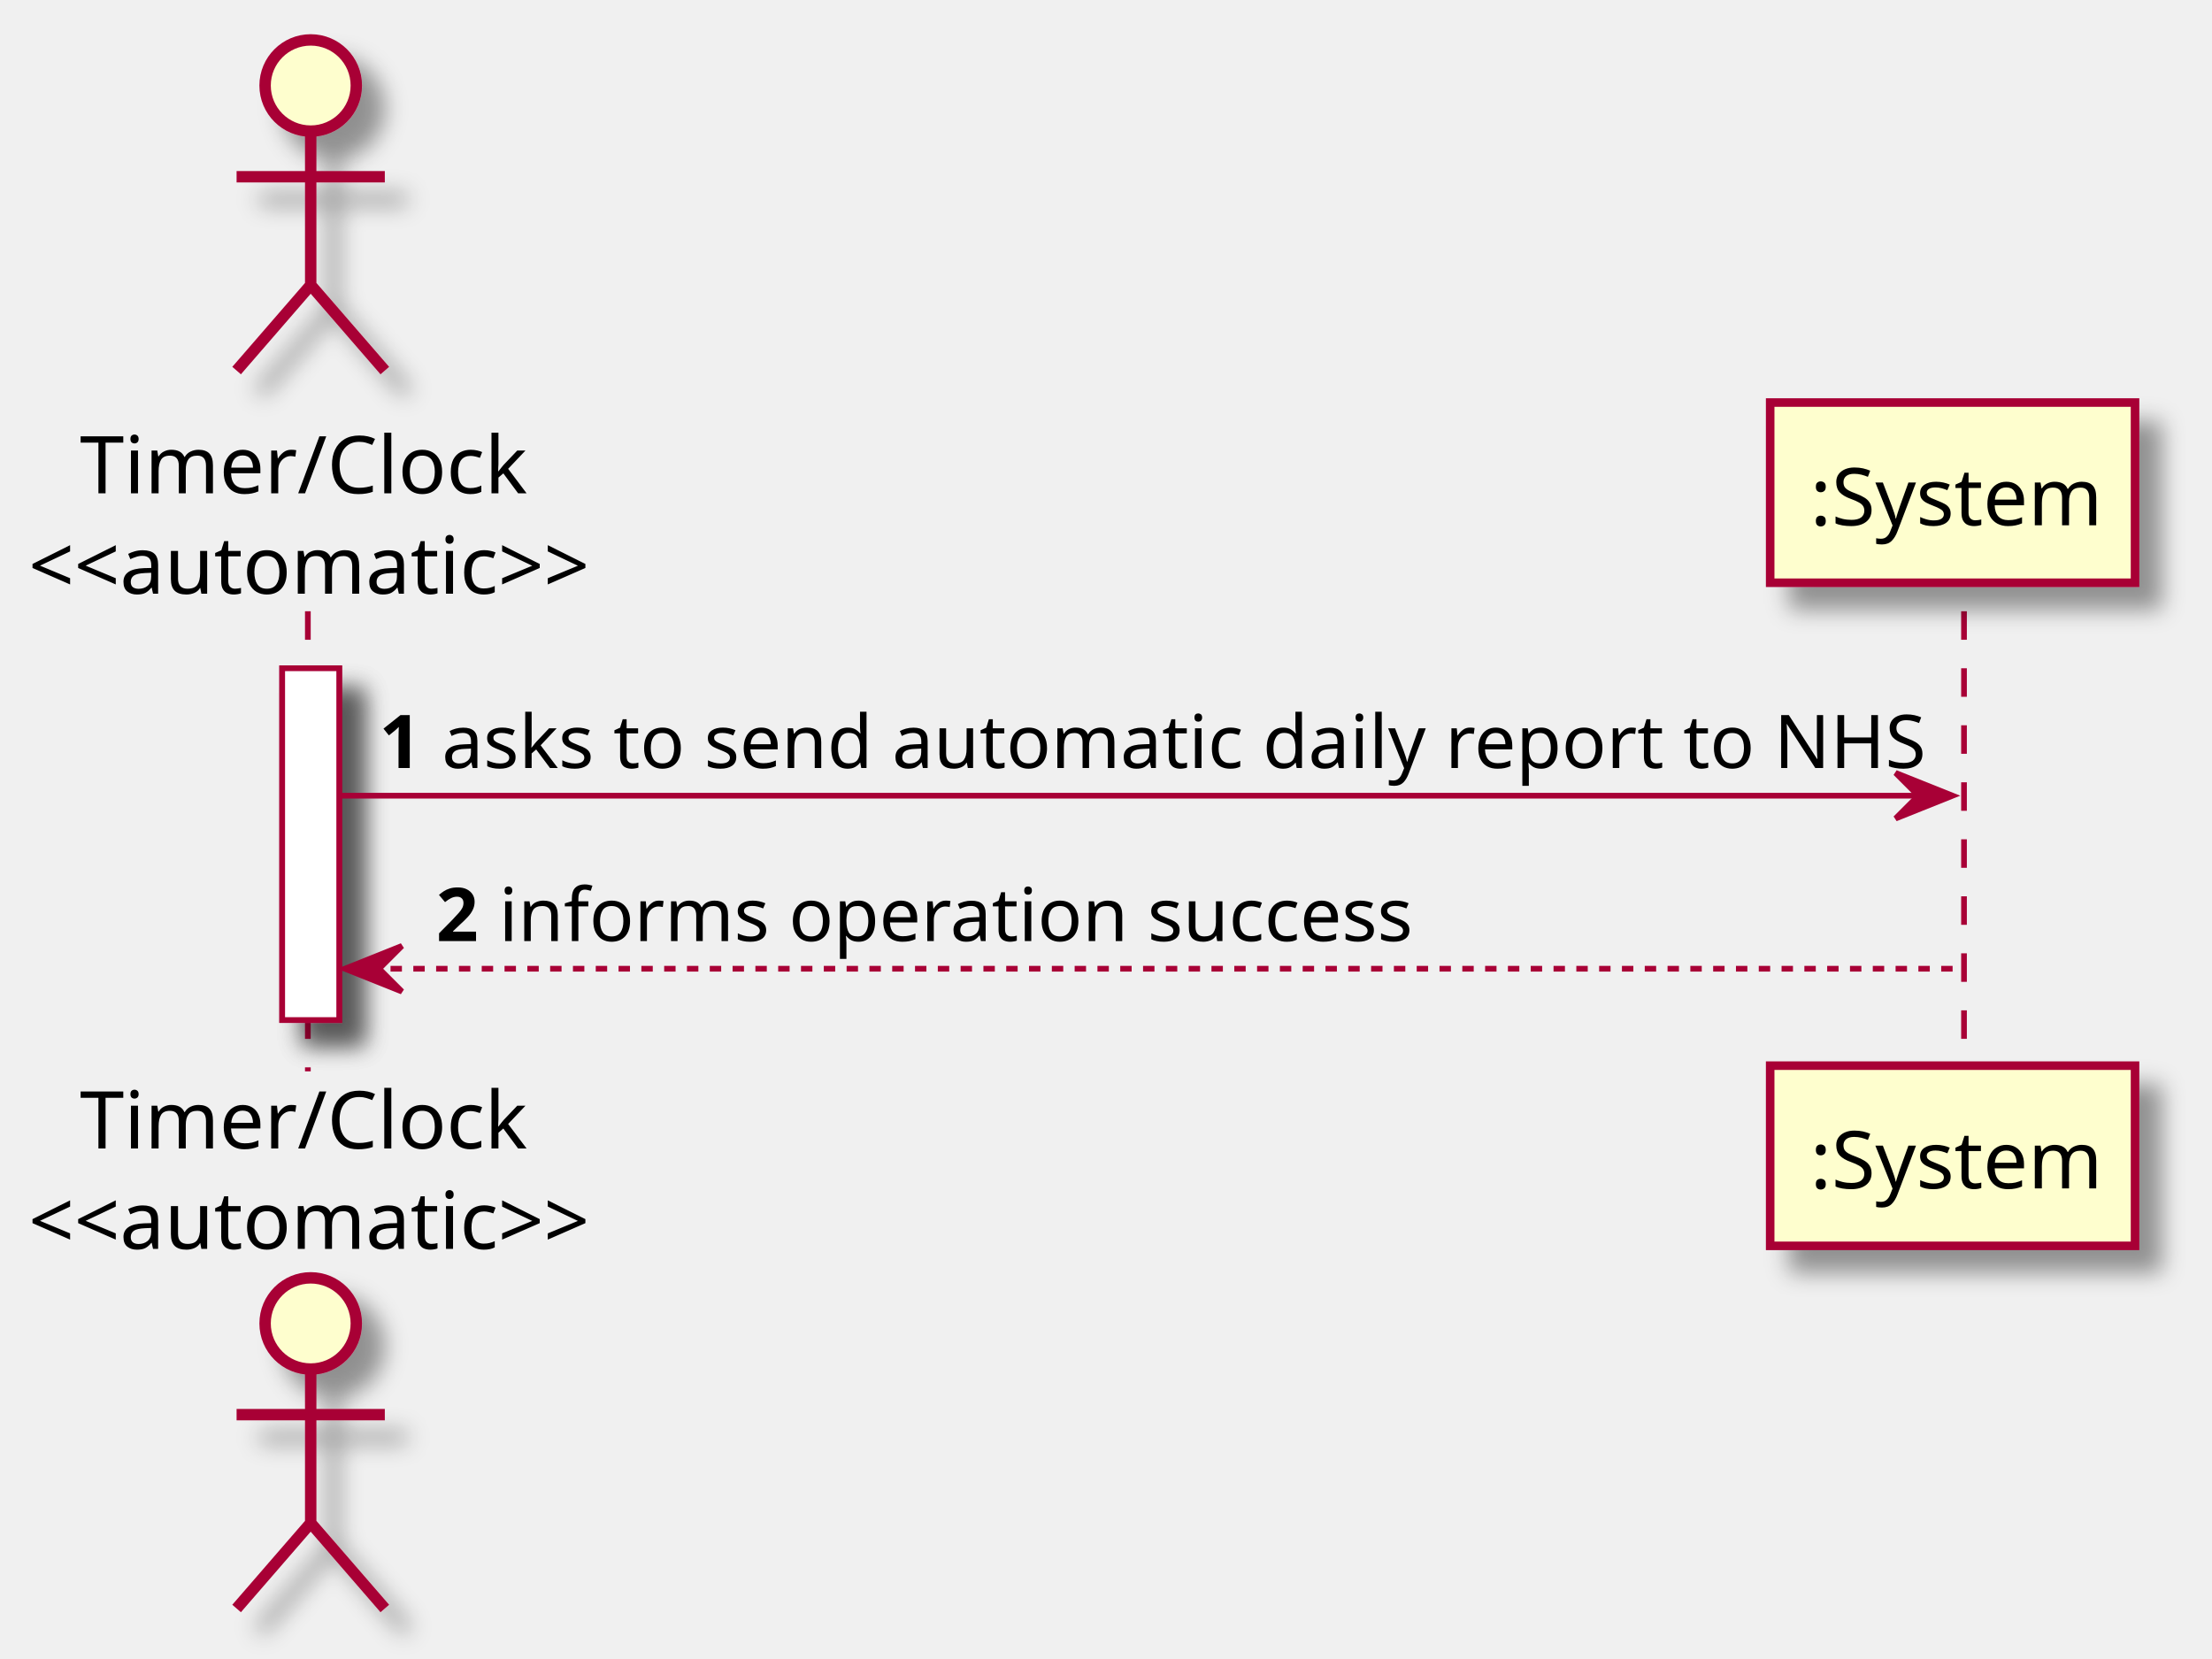
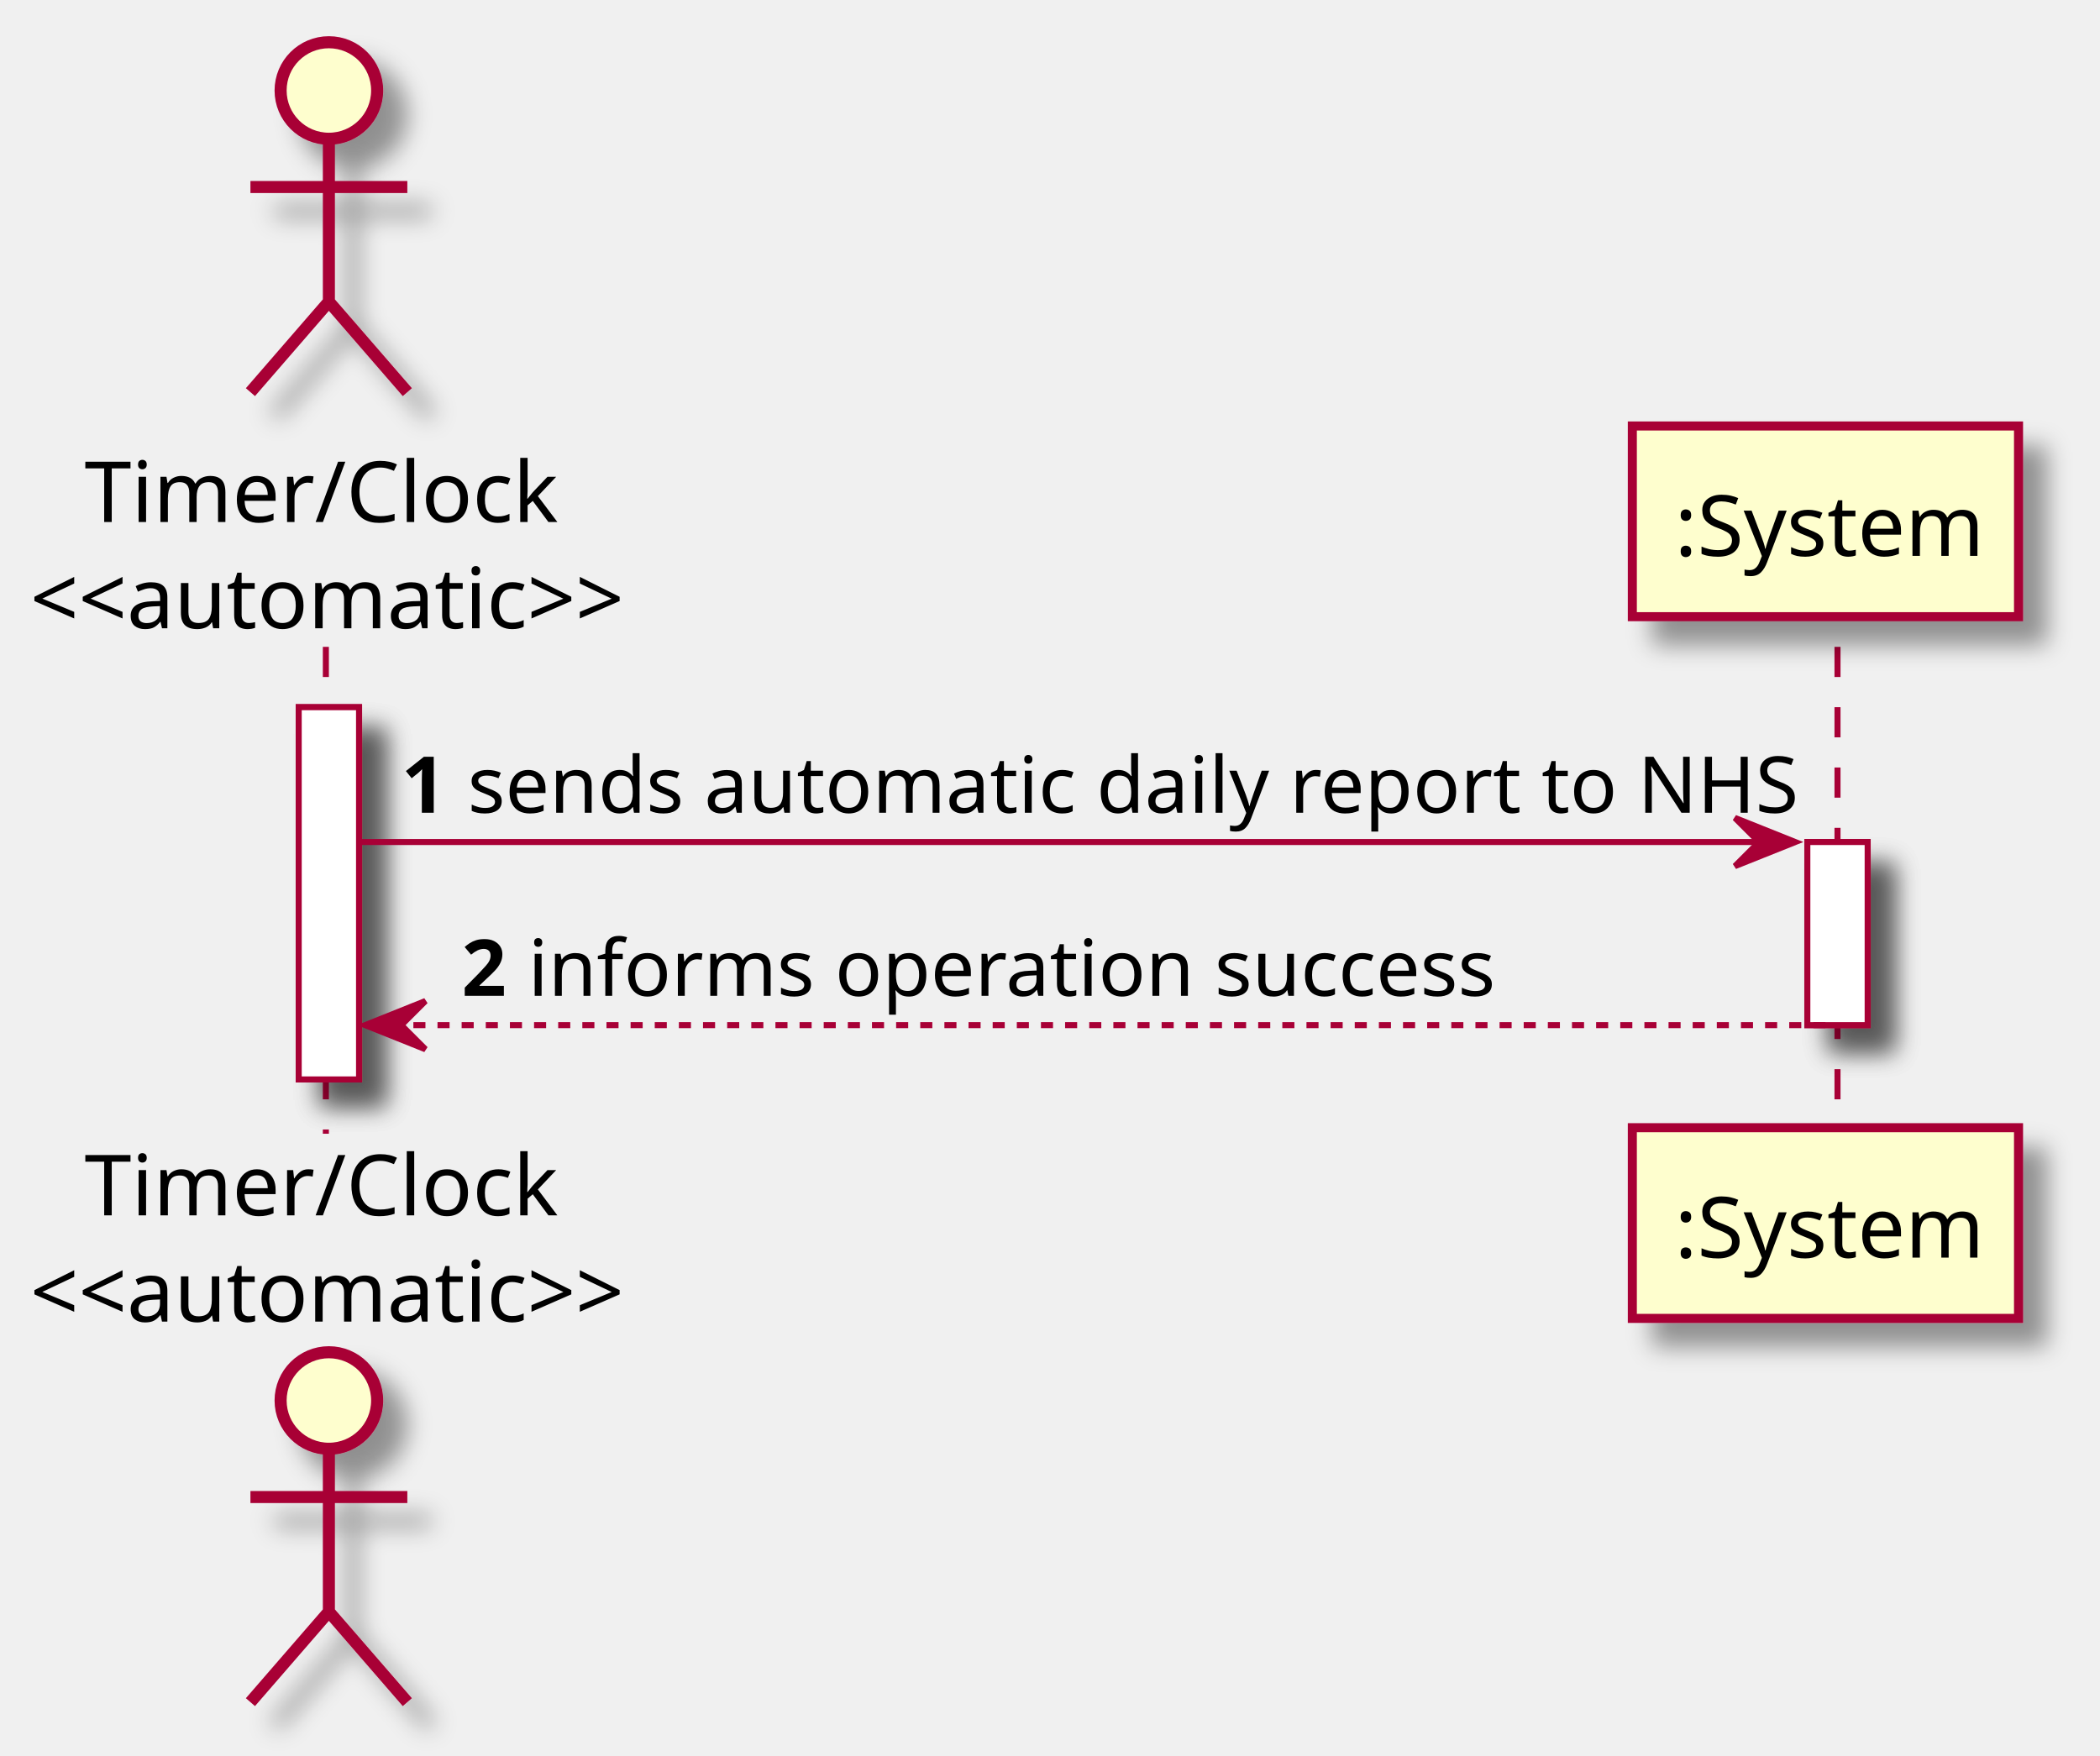
- <svg xmlns="http://www.w3.org/2000/svg" contentScriptType="application/ecmascript" contentStyleType="text/css" height="291px" preserveAspectRatio="none" style="width:388px;height:291px;" version="1.1" viewBox="0 0 388 291" width="388px" zoomAndPan="magnify">
+ <svg xmlns="http://www.w3.org/2000/svg" contentScriptType="application/ecmascript" contentStyleType="text/css" height="291px" preserveAspectRatio="none" style="width:348px;height:291px;" version="1.1" viewBox="0 0 348 291" width="348px" zoomAndPan="magnify">
  <defs>
-     <filter height="300%" id="f11j3wprudkhp5" width="300%" x="-1" y="-1">
+     <filter height="300%" id="fpfog6hlj9spf" width="300%" x="-1" y="-1">
      <feGaussianBlur result="blurOut" stdDeviation="2.0" />
      <feColorMatrix in="blurOut" result="blurOut2" type="matrix" values="0 0 0 0 0 0 0 0 0 0 0 0 0 0 0 0 0 0 .4 0" />
      <feOffset dx="4.0" dy="4.0" in="blurOut2" result="blurOut3" />
      <feBlend in="SourceGraphic" in2="blurOut3" mode="normal" />
    </filter>
  </defs>
  <g>
-     <rect fill="#FFFFFF" filter="url(#f11j3wprudkhp5)" height="61.703" style="stroke:#A80036;stroke-width:1.0;" width="10" x="49.5" y="117.219" />
+     <rect fill="#FFFFFF" filter="url(#fpfog6hlj9spf)" height="61.703" style="stroke:#A80036;stroke-width:1.0;" width="10" x="49.5" y="117.219" />
+     <rect fill="#FFFFFF" filter="url(#fpfog6hlj9spf)" height="30.352" style="stroke:#A80036;stroke-width:1.0;" width="10" x="299.5" y="139.57" />
    <line style="stroke:#A80036;stroke-width:1.0;stroke-dasharray:5.0,5.0;" x1="54" x2="54" y1="107.219" y2="187.922" />
-     <line style="stroke:#A80036;stroke-width:1.0;stroke-dasharray:5.0,5.0;" x1="344.5" x2="344.5" y1="107.219" y2="187.922" />
+     <line style="stroke:#A80036;stroke-width:1.0;stroke-dasharray:5.0,5.0;" x1="304.5" x2="304.5" y1="107.219" y2="187.922" />
    <text fill="#000000" font-family="sans-serif" font-size="14" lengthAdjust="spacing" textLength="75" x="14" y="86.533">Timer/Clock</text>
    <text fill="#000000" font-family="sans-serif" font-size="14" lengthAdjust="spacing" textLength="93" x="5" y="104.143">&lt;&lt;automatic&gt;&gt;</text>
-     <ellipse cx="54.5" cy="15" fill="#FEFECE" filter="url(#f11j3wprudkhp5)" rx="8" ry="8" style="stroke:#A80036;stroke-width:2.0;" />
-     <path d="M54.5,23 L54.5,50 M41.5,31 L67.5,31 M54.5,50 L41.5,65 M54.5,50 L67.5,65 " fill="none" filter="url(#f11j3wprudkhp5)" style="stroke:#A80036;stroke-width:2.0;" />
+     <ellipse cx="54.5" cy="15" fill="#FEFECE" filter="url(#fpfog6hlj9spf)" rx="8" ry="8" style="stroke:#A80036;stroke-width:2.0;" />
+     <path d="M54.5,23 L54.5,50 M41.5,31 L67.5,31 M54.5,50 L41.5,65 M54.5,50 L67.5,65 " fill="none" filter="url(#fpfog6hlj9spf)" style="stroke:#A80036;stroke-width:2.0;" />
    <text fill="#000000" font-family="sans-serif" font-size="14" lengthAdjust="spacing" textLength="75" x="14" y="201.455">Timer/Clock</text>
    <text fill="#000000" font-family="sans-serif" font-size="14" lengthAdjust="spacing" textLength="93" x="5" y="219.065">&lt;&lt;automatic&gt;&gt;</text>
-     <ellipse cx="54.5" cy="232.141" fill="#FEFECE" filter="url(#f11j3wprudkhp5)" rx="8" ry="8" style="stroke:#A80036;stroke-width:2.0;" />
-     <path d="M54.5,240.141 L54.5,267.141 M41.5,248.141 L67.5,248.141 M54.5,267.141 L41.5,282.141 M54.5,267.141 L67.5,282.141 " fill="none" filter="url(#f11j3wprudkhp5)" style="stroke:#A80036;stroke-width:2.0;" />
-     <rect fill="#FEFECE" filter="url(#f11j3wprudkhp5)" height="31.609" style="stroke:#A80036;stroke-width:1.5;" width="64" x="310.5" y="70.609" />
-     <text fill="#000000" font-family="sans-serif" font-size="14" lengthAdjust="spacing" textLength="50" x="317.5" y="92.143">:System</text>
-     <rect fill="#FEFECE" filter="url(#f11j3wprudkhp5)" height="31.609" style="stroke:#A80036;stroke-width:1.5;" width="64" x="310.5" y="186.922" />
-     <text fill="#000000" font-family="sans-serif" font-size="14" lengthAdjust="spacing" textLength="50" x="317.5" y="208.455">:System</text>
-     <rect fill="#FFFFFF" filter="url(#f11j3wprudkhp5)" height="61.703" style="stroke:#A80036;stroke-width:1.0;" width="10" x="49.5" y="117.219" />
-     <polygon fill="#A80036" points="332.5,135.57,342.5,139.57,332.5,143.57,336.5,139.57" style="stroke:#A80036;stroke-width:1.0;" />
-     <line style="stroke:#A80036;stroke-width:1.0;" x1="59.5" x2="338.5" y1="139.57" y2="139.57" />
+     <ellipse cx="54.5" cy="232.141" fill="#FEFECE" filter="url(#fpfog6hlj9spf)" rx="8" ry="8" style="stroke:#A80036;stroke-width:2.0;" />
+     <path d="M54.5,240.141 L54.5,267.141 M41.5,248.141 L67.5,248.141 M54.5,267.141 L41.5,282.141 M54.5,267.141 L67.5,282.141 " fill="none" filter="url(#fpfog6hlj9spf)" style="stroke:#A80036;stroke-width:2.0;" />
+     <rect fill="#FEFECE" filter="url(#fpfog6hlj9spf)" height="31.609" style="stroke:#A80036;stroke-width:1.5;" width="64" x="270.5" y="70.609" />
+     <text fill="#000000" font-family="sans-serif" font-size="14" lengthAdjust="spacing" textLength="50" x="277.5" y="92.143">:System</text>
+     <rect fill="#FEFECE" filter="url(#fpfog6hlj9spf)" height="31.609" style="stroke:#A80036;stroke-width:1.5;" width="64" x="270.5" y="186.922" />
+     <text fill="#000000" font-family="sans-serif" font-size="14" lengthAdjust="spacing" textLength="50" x="277.5" y="208.455">:System</text>
+     <rect fill="#FFFFFF" filter="url(#fpfog6hlj9spf)" height="61.703" style="stroke:#A80036;stroke-width:1.0;" width="10" x="49.5" y="117.219" />
+     <rect fill="#FFFFFF" filter="url(#fpfog6hlj9spf)" height="30.352" style="stroke:#A80036;stroke-width:1.0;" width="10" x="299.5" y="139.57" />
+     <polygon fill="#A80036" points="287.5,135.57,297.5,139.57,287.5,143.57,291.5,139.57" style="stroke:#A80036;stroke-width:1.0;" />
+     <line style="stroke:#A80036;stroke-width:1.0;" x1="59.5" x2="293.5" y1="139.57" y2="139.57" />
    <text fill="#000000" font-family="sans-serif" font-size="13" font-weight="bold" lengthAdjust="spacing" textLength="7" x="66.5" y="134.714">1</text>
-     <text fill="#000000" font-family="sans-serif" font-size="13" lengthAdjust="spacing" textLength="250" x="77.5" y="134.714">asks to send automatic daily report to NHS</text>
+     <text fill="#000000" font-family="sans-serif" font-size="13" lengthAdjust="spacing" textLength="210" x="77.5" y="134.714">sends automatic daily report to NHS</text>
    <polygon fill="#A80036" points="70.5,165.922,60.5,169.922,70.5,173.922,66.5,169.922" style="stroke:#A80036;stroke-width:1.0;" />
-     <line style="stroke:#A80036;stroke-width:1.0;stroke-dasharray:2.0,2.0;" x1="64.5" x2="343.5" y1="169.922" y2="169.922" />
+     <line style="stroke:#A80036;stroke-width:1.0;stroke-dasharray:2.0,2.0;" x1="64.5" x2="303.5" y1="169.922" y2="169.922" />
    <text fill="#000000" font-family="sans-serif" font-size="13" font-weight="bold" lengthAdjust="spacing" textLength="7" x="76.5" y="165.065">2</text>
    <text fill="#000000" font-family="sans-serif" font-size="13" lengthAdjust="spacing" textLength="152" x="87.5" y="165.065">informs operation success</text>
  </g>
</svg>
